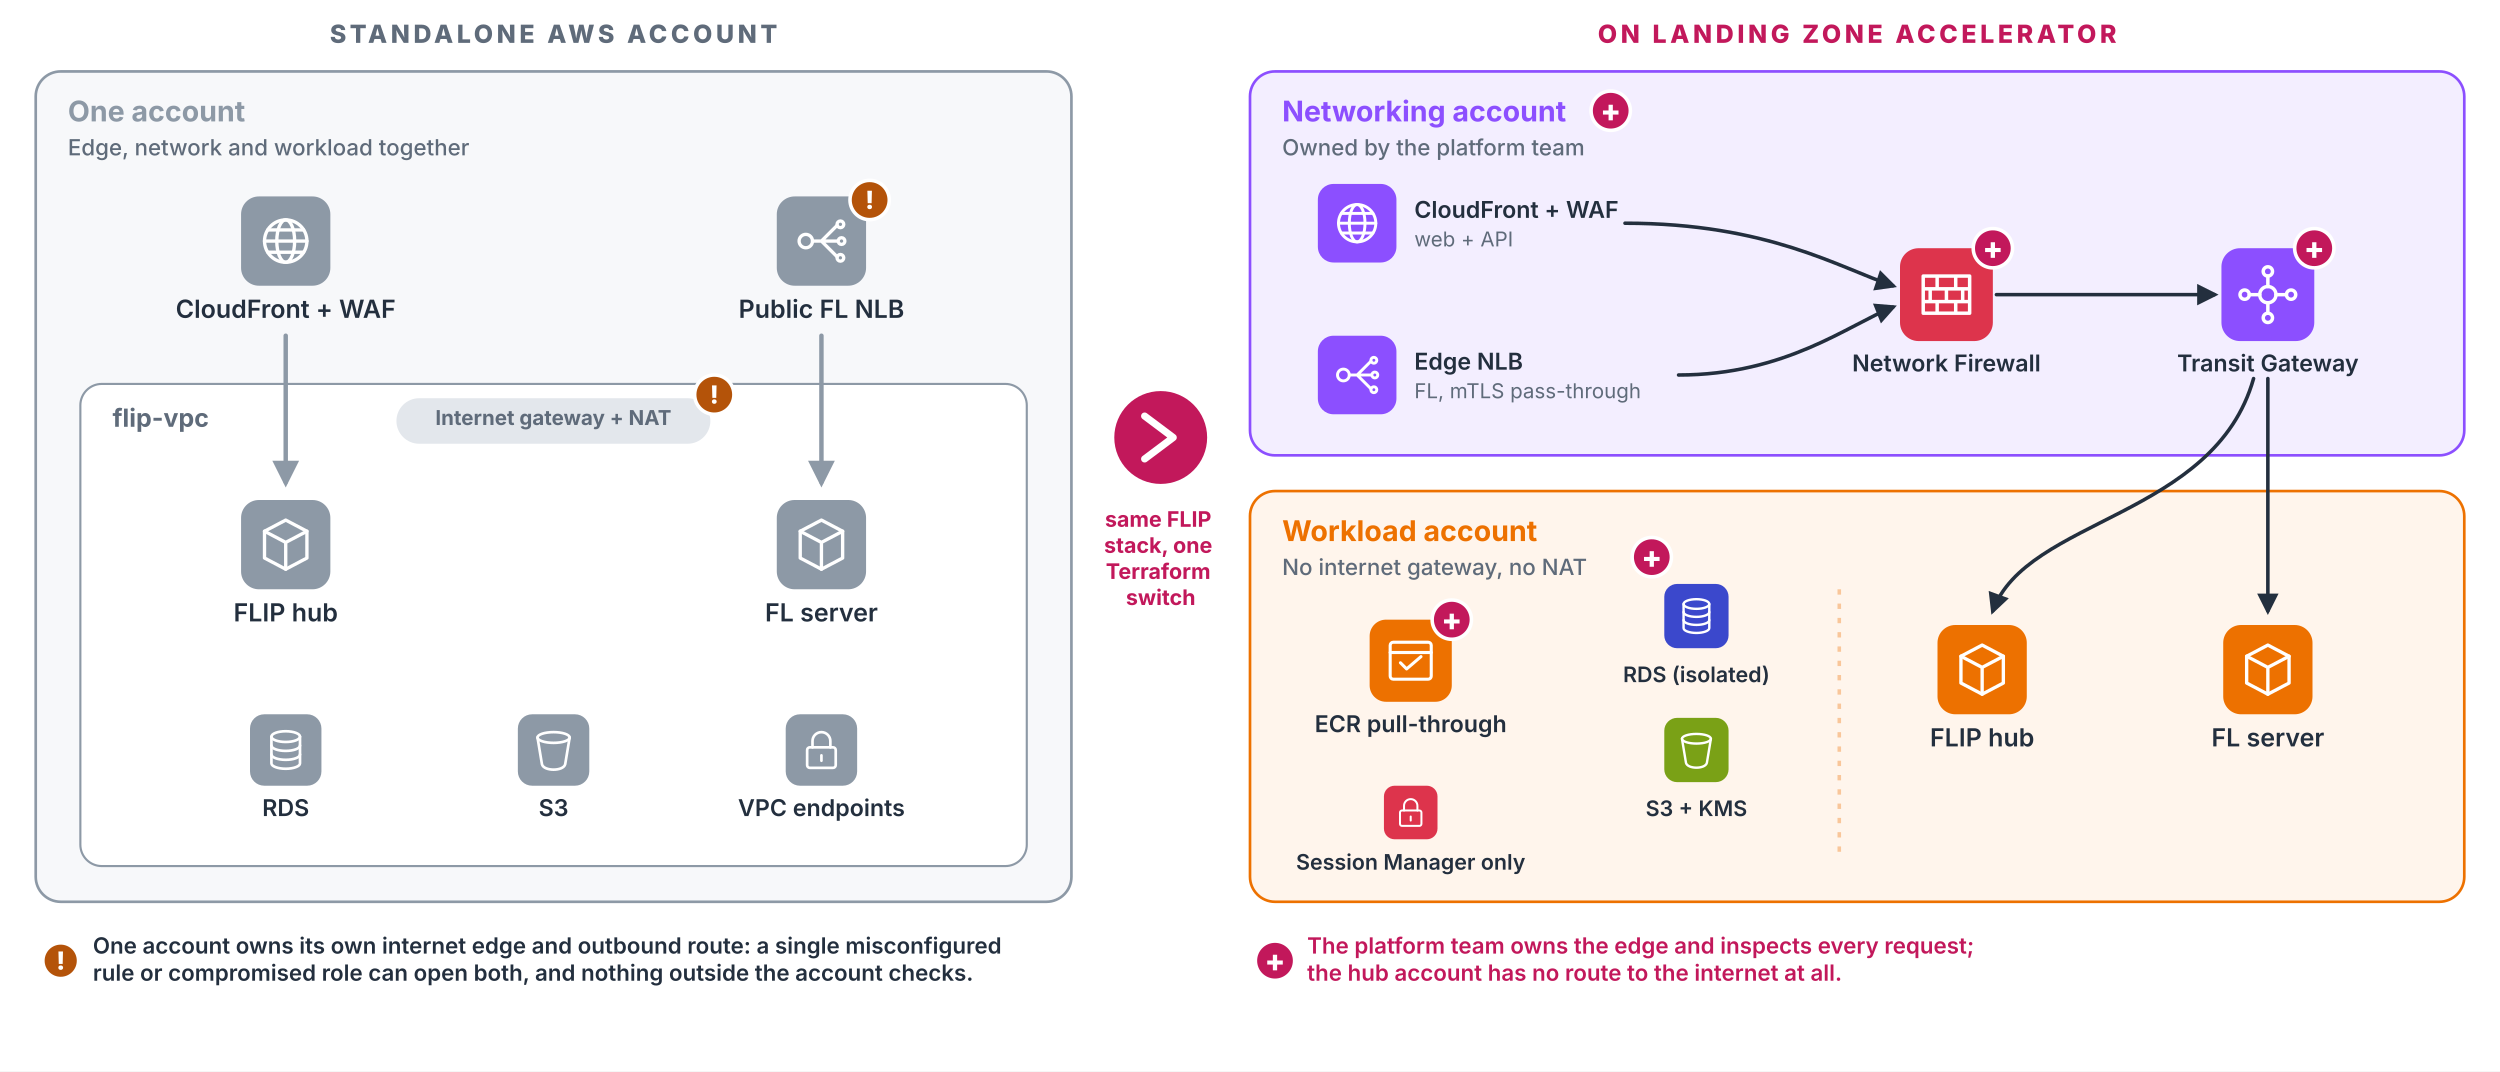
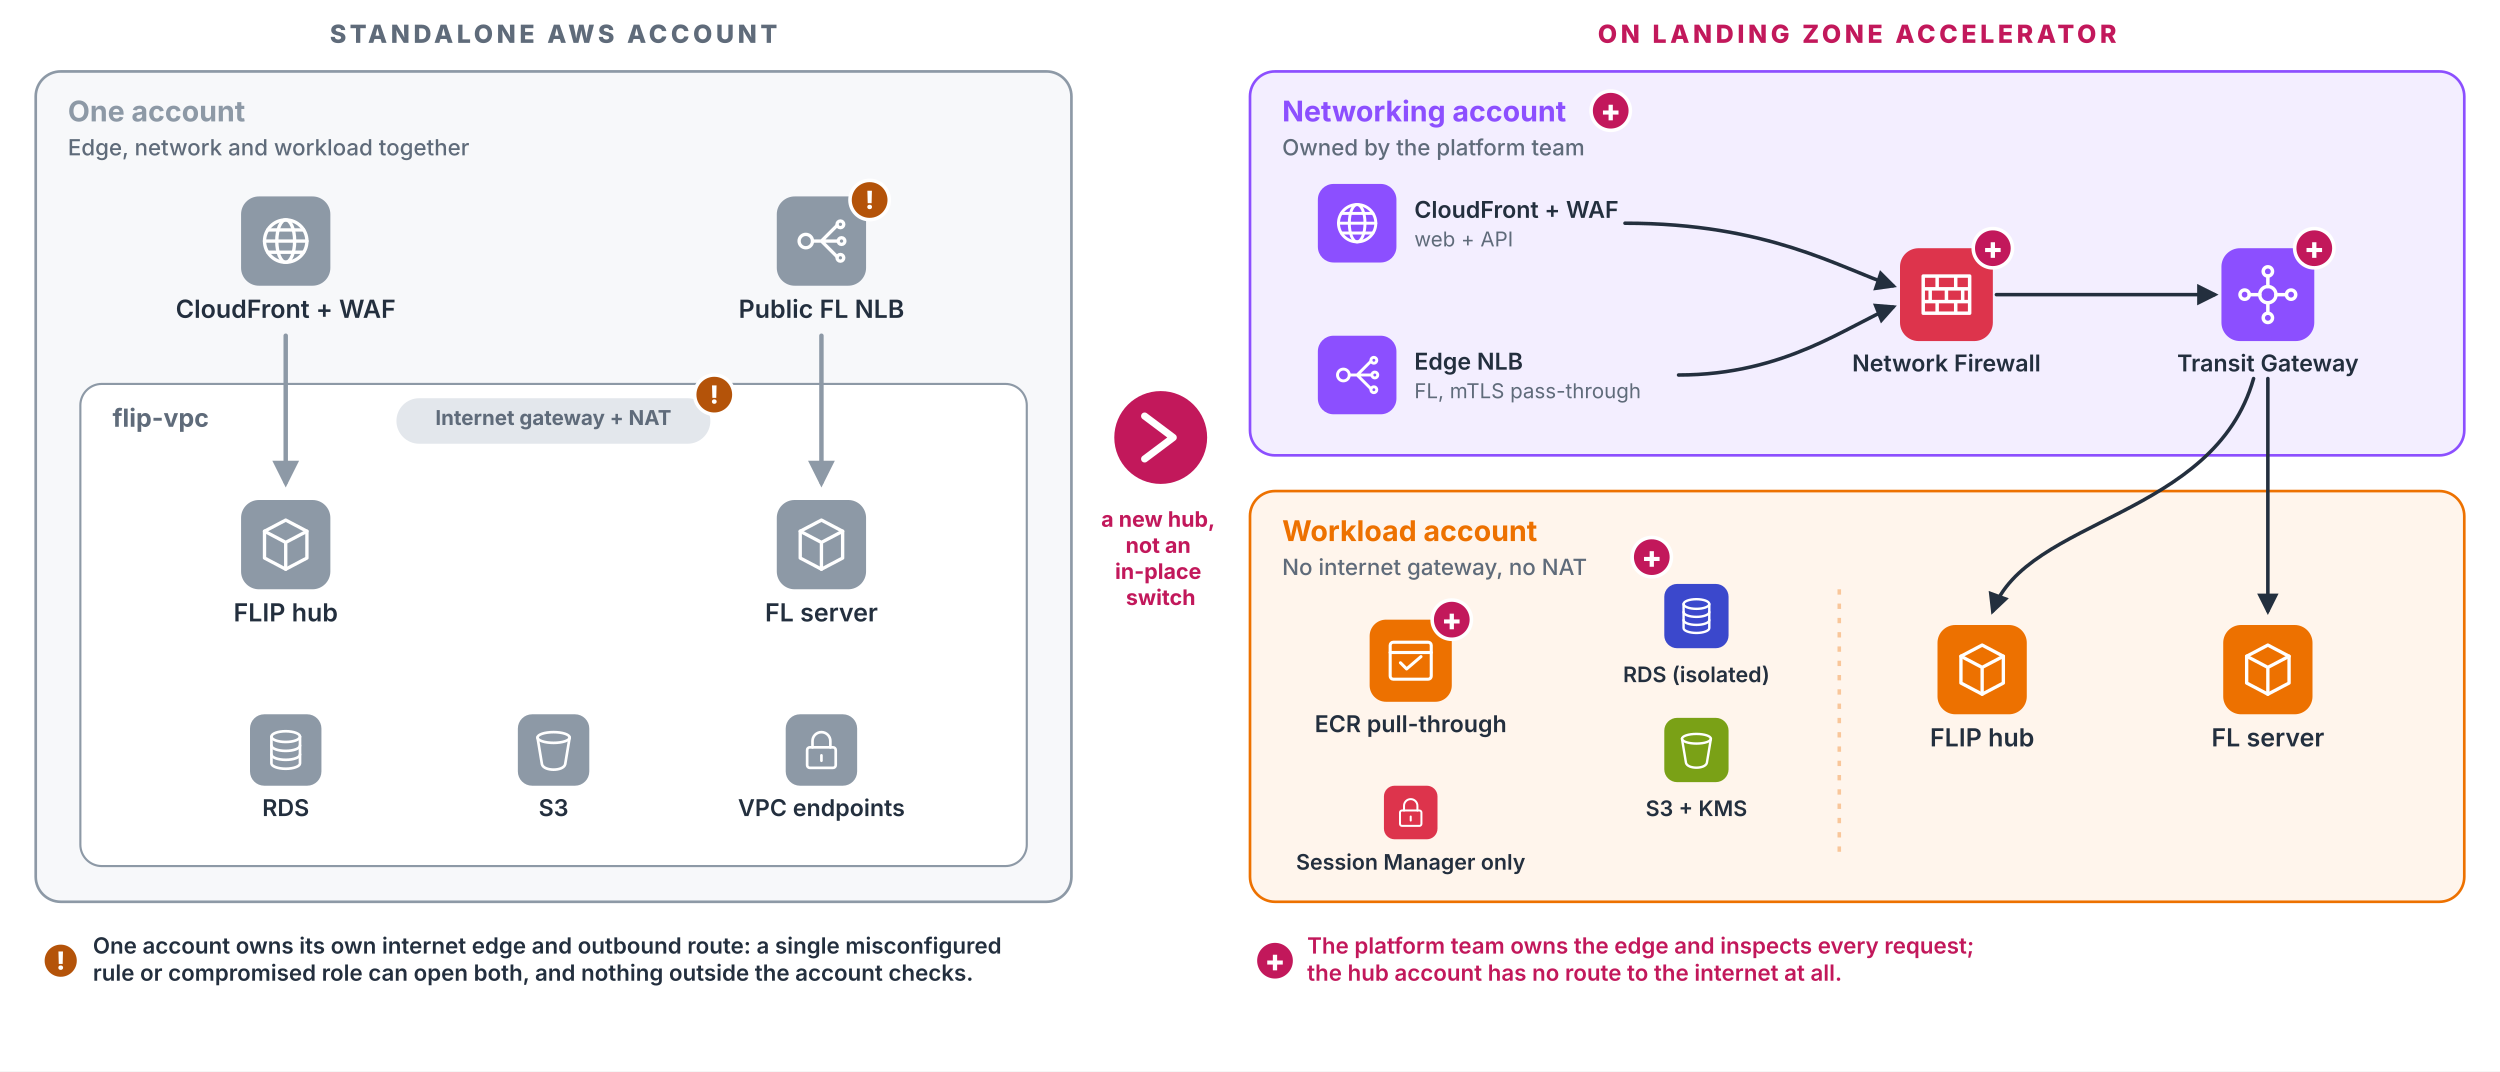
<svg xmlns="http://www.w3.org/2000/svg" viewBox="0 0 1400 600" width="1400" height="600" role="img" aria-label="FLIP Central Hub — standalone account vs Landing Zone Accelerator">
  <defs>
    <symbol id="g-people" viewBox="0 0 64 64">
      <g fill="none" stroke="#fff" stroke-width="3" stroke-linecap="round" stroke-linejoin="round">
        <circle cx="24" cy="24" r="7" />
        <circle cx="42" cy="26" r="6" />
        <path d="M11 48c0-8 6-13 13-13s13 5 13 13M36 47c1-7 4-11 9-11 6 0 9 5 9 11" />
      </g>
    </symbol>
    <symbol id="g-hospital" viewBox="0 0 64 64">
      <g fill="none" stroke="#fff" stroke-width="3" stroke-linecap="round" stroke-linejoin="round">
        <path d="M14 52V20h36v32M10 52h44" />
        <path d="M32 26v14M25 33h14" />
        <path d="M28 52v-7h8v7" />
      </g>
    </symbol>
    <symbol id="g-server" viewBox="0 0 64 64">
      <g fill="none" stroke="#fff" stroke-width="3" stroke-linecap="round" stroke-linejoin="round">
        <rect x="14" y="13" width="36" height="11" rx="2" />
        <rect x="14" y="27" width="36" height="11" rx="2" />
        <rect x="14" y="41" width="36" height="11" rx="2" />
        <circle cx="20" cy="18.5" r="1.5" />
        <circle cx="20" cy="32.5" r="1.5" />
        <circle cx="20" cy="46.5" r="1.5" />
      </g>
    </symbol>
    <symbol id="g-globe" viewBox="0 0 64 64">
      <g fill="none" stroke="#fff" stroke-width="3" stroke-linecap="round" stroke-linejoin="round">
        <circle cx="32" cy="32" r="19" />
        <ellipse cx="32" cy="32" rx="8" ry="19" />
        <path d="M13 32h38M16 22h32M16 42h32" />
      </g>
    </symbol>
    <symbol id="g-shield" viewBox="0 0 64 64">
      <g fill="none" stroke="#fff" stroke-width="3" stroke-linecap="round" stroke-linejoin="round">
        <path d="M32 11l18 7v13c0 11-8 19-18 22-10-3-18-11-18-22V18z" />
        <path d="M24 32l6 6 11-12" />
      </g>
    </symbol>
    <symbol id="g-firewall" viewBox="0 0 64 64">
      <g fill="none" stroke="#fff" stroke-width="3" stroke-linecap="round" stroke-linejoin="round">
        <path d="M12 16h40v32H12zM12 27h40M12 38h40M24 16v11M40 16v11M18 27v11M32 27v11M46 27v11M24 38v10M40 38v10" />
      </g>
    </symbol>
    <symbol id="g-tgw" viewBox="0 0 64 64">
      <g fill="none" stroke="#fff" stroke-width="3" stroke-linecap="round" stroke-linejoin="round">
        <circle cx="32" cy="32" r="7" />
        <circle cx="32" cy="12" r="4" />
        <circle cx="32" cy="52" r="4" />
        <circle cx="12" cy="32" r="4" />
        <circle cx="52" cy="32" r="4" />
        <path d="M32 16v9M32 39v9M16 32h9M39 32h9" />
      </g>
    </symbol>
    <symbol id="g-nlb" viewBox="0 0 64 64">
      <g fill="none" stroke="#fff" stroke-width="3" stroke-linecap="round" stroke-linejoin="round">
        <circle cx="18" cy="32" r="6" />
        <path d="M24 32h8M32 32l14-14M32 32h14M32 32l14 14" />
        <circle cx="49" cy="17" r="3" />
        <circle cx="50" cy="32" r="3" />
        <circle cx="49" cy="47" r="3" />
      </g>
    </symbol>
    <symbol id="g-container" viewBox="0 0 64 64">
      <g fill="none" stroke="#fff" stroke-width="3" stroke-linecap="round" stroke-linejoin="round">
        <path d="M32 10l19 10v24L32 54 13 44V20z" />
        <path d="M13 20l19 10 19-10M32 30v24" />
      </g>
    </symbol>
    <symbol id="g-database" viewBox="0 0 64 64">
      <g fill="none" stroke="#fff" stroke-width="3" stroke-linecap="round" stroke-linejoin="round">
        <ellipse cx="32" cy="17" rx="16" ry="6" />
        <path d="M16 17v30c0 3.3 7.2 6 16 6s16-2.7 16-6V17" />
        <path d="M16 27c0 3.3 7.2 6 16 6s16-2.7 16-6M16 37c0 3.3 7.2 6 16 6s16-2.7 16-6" />
      </g>
    </symbol>
    <symbol id="g-bucket" viewBox="0 0 64 64">
      <g fill="none" stroke="#fff" stroke-width="3" stroke-linecap="round" stroke-linejoin="round">
        <ellipse cx="32" cy="18" rx="18" ry="6" />
        <path d="M14 18l5 30c1 4 7 6 13 6s12-2 13-6l5-30" />
      </g>
    </symbol>
    <symbol id="g-lock" viewBox="0 0 64 64">
      <g fill="none" stroke="#fff" stroke-width="3" stroke-linecap="round" stroke-linejoin="round">
        <rect x="16" y="29" width="32" height="23" rx="3" />
        <path d="M22 29v-7a10 10 0 0 1 20 0v7" />
        <path d="M32 38v6" />
      </g>
    </symbol>
    <symbol id="g-key" viewBox="0 0 64 64">
      <g fill="none" stroke="#fff" stroke-width="3" stroke-linecap="round" stroke-linejoin="round">
        <circle cx="22" cy="32" r="9" />
        <path d="M31 32h21M45 32v8M51 32v6" />
      </g>
    </symbol>
    <symbol id="g-id" viewBox="0 0 64 64">
      <g fill="none" stroke="#fff" stroke-width="3" stroke-linecap="round" stroke-linejoin="round">
        <rect x="11" y="16" width="42" height="32" rx="4" />
        <circle cx="24" cy="30" r="5" />
        <path d="M16 42c1-5 4-7 8-7s7 2 8 7M37 27h10M37 34h10" />
      </g>
    </symbol>
    <symbol id="g-mirror" viewBox="0 0 64 64">
      <g fill="none" stroke="#fff" stroke-width="3" stroke-linecap="round" stroke-linejoin="round">
        <rect x="12" y="14" width="40" height="36" rx="3" />
        <path d="M12 24h40M22 34l6 6 14-12" />
      </g>
    </symbol>
    <symbol id="g-brain" viewBox="0 0 64 64">
      <g fill="none" stroke="#fff" stroke-width="3" stroke-linecap="round" stroke-linejoin="round">
        <path d="M26 14c-6 0-9 5-8 9-5 2-6 9-2 12-2 5 2 10 7 10 1 4 5 6 9 5V14c-2-1-4-1-6 0zM38 14c6 0 9 5 8 9 5 2 6 9 2 12 2 5-2 10-7 10-1 4-5 6-9 5" />
      </g>
    </symbol>
    <marker id="a-mag" viewBox="0 0 10 10" refX="8" refY="5" markerWidth="6" markerHeight="6" orient="auto">
      <path d="M0 0L10 5L0 10z" fill="#C2185B" />
    </marker>
    <marker id="a-teal" viewBox="0 0 10 10" refX="8" refY="5" markerWidth="6" markerHeight="6" orient="auto">
      <path d="M0 0L10 5L0 10z" fill="#0E8A7E" />
    </marker>
    <marker id="a-ink" viewBox="0 0 10 10" refX="8" refY="5" markerWidth="6" markerHeight="6" orient="auto">
      <path d="M0 0L10 5L0 10z" fill="#232F3E" />
    </marker>
    <marker id="a-grey" viewBox="0 0 10 10" refX="8" refY="5" markerWidth="6" markerHeight="6" orient="auto">
      <path d="M0 0L10 5L0 10z" fill="#8D99A6" />
    </marker>
    <marker id="a-plum" viewBox="0 0 10 10" refX="8" refY="5" markerWidth="6" markerHeight="6" orient="auto">
      <path d="M0 0L10 5L0 10z" fill="#4B1E5E" />
    </marker>
  </defs>
  <rect width="1400" height="600" fill="#fff" />
  <text x="310" y="24" font-family="Montserrat, Inter, 'Segoe UI', Arial, sans-serif" font-size="14" font-weight="800" fill="#5F6B7A" text-anchor="middle" letter-spacing="2">
    <tspan x="310" dy="0.0">STANDALONE AWS ACCOUNT</tspan>
  </text>
  <rect x="20" y="40" width="580" height="465" rx="14" fill="#F7F8FA" stroke="#8D99A6" stroke-width="1.5" />
  <text x="38" y="68" font-family="Montserrat, Inter, 'Segoe UI', Arial, sans-serif" font-size="16" font-weight="700" fill="#8D99A6" text-anchor="start">
    <tspan x="38" dy="0.0">One account</tspan>
  </text>
  <text x="38" y="87" font-family="Montserrat, Inter, 'Segoe UI', Arial, sans-serif" font-size="12.5" font-weight="500" fill="#5F6B7A" text-anchor="start">
    <tspan x="38" dy="0.0">Edge, network and workload together</tspan>
  </text>
  <g>
    <rect x="135.0" y="110.0" width="50" height="50" rx="10.0" fill="#8D99A6" />
    <use href="#g-globe" x="140.0" y="115.0" width="40.0" height="40.0" />
    <text x="160" y="178.0" font-family="Montserrat, Inter, 'Segoe UI', Arial, sans-serif" font-size="14" font-weight="600" fill="#232F3E" text-anchor="middle">
      <tspan x="160" dy="0.0">CloudFront + WAF</tspan>
    </text>
  </g>
  <g>
    <rect x="435.0" y="110.0" width="50" height="50" rx="10.0" fill="#8D99A6" />
    <use href="#g-nlb" x="440.0" y="115.0" width="40.0" height="40.0" />
    <text x="460" y="178.0" font-family="Montserrat, Inter, 'Segoe UI', Arial, sans-serif" font-size="14" font-weight="600" fill="#232F3E" text-anchor="middle">
      <tspan x="460" dy="0.0">Public FL NLB</tspan>
    </text>
  </g>
  <circle cx="487" cy="112" r="11" fill="#B45309" stroke="#fff" stroke-width="2" />
  <text x="487" y="117" font-family="Montserrat, Inter, 'Segoe UI', Arial, sans-serif" font-size="14" font-weight="800" fill="#fff" text-anchor="middle">
    <tspan x="487" dy="0.0">!</tspan>
  </text>
  <rect x="45" y="215" width="530" height="270" rx="12" fill="#fff" stroke="#8D99A6" stroke-width="1.2" />
  <text x="63" y="239" font-family="Montserrat, Inter, 'Segoe UI', Arial, sans-serif" font-size="14" font-weight="700" fill="#5F6B7A" text-anchor="start">
    <tspan x="63" dy="0.0">flip-vpc</tspan>
  </text>
  <rect x="222.0" y="223" width="175.8" height="25.5" rx="12.75" fill="#E3E7EC" />
  <text x="309.9" y="238.0" font-family="Montserrat, Inter, 'Segoe UI', Arial, sans-serif" font-size="11.5" font-weight="700" fill="#5F6B7A" text-anchor="middle">
    <tspan x="309.9" dy="0.0">Internet gateway + NAT</tspan>
  </text>
  <circle cx="400" cy="221" r="11" fill="#B45309" stroke="#fff" stroke-width="2" />
  <text x="400" y="226" font-family="Montserrat, Inter, 'Segoe UI', Arial, sans-serif" font-size="14" font-weight="800" fill="#fff" text-anchor="middle">
    <tspan x="400" dy="0.0">!</tspan>
  </text>
  <g>
    <rect x="135.0" y="280.0" width="50" height="50" rx="10.0" fill="#8D99A6" />
    <use href="#g-container" x="140.0" y="285.0" width="40.0" height="40.0" />
    <text x="160" y="348.0" font-family="Montserrat, Inter, 'Segoe UI', Arial, sans-serif" font-size="14" font-weight="600" fill="#232F3E" text-anchor="middle">
      <tspan x="160" dy="0.0">FLIP hub</tspan>
    </text>
  </g>
  <g>
    <rect x="435.0" y="280.0" width="50" height="50" rx="10.0" fill="#8D99A6" />
    <use href="#g-container" x="440.0" y="285.0" width="40.0" height="40.0" />
    <text x="460" y="348.0" font-family="Montserrat, Inter, 'Segoe UI', Arial, sans-serif" font-size="14" font-weight="600" fill="#232F3E" text-anchor="middle">
      <tspan x="460" dy="0.0">FL server</tspan>
    </text>
  </g>
  <g>
    <rect x="140.0" y="400.0" width="40" height="40" rx="8.0" fill="#8D99A6" />
    <use href="#g-database" x="144.0" y="404.0" width="32.0" height="32.0" />
    <text x="160" y="457.0" font-family="Montserrat, Inter, 'Segoe UI', Arial, sans-serif" font-size="13" font-weight="600" fill="#232F3E" text-anchor="middle">
      <tspan x="160" dy="0.0">RDS</tspan>
    </text>
  </g>
  <g>
    <rect x="290.0" y="400.0" width="40" height="40" rx="8.0" fill="#8D99A6" />
    <use href="#g-bucket" x="294.0" y="404.0" width="32.0" height="32.0" />
    <text x="310" y="457.0" font-family="Montserrat, Inter, 'Segoe UI', Arial, sans-serif" font-size="13" font-weight="600" fill="#232F3E" text-anchor="middle">
      <tspan x="310" dy="0.0">S3</tspan>
    </text>
  </g>
  <g>
    <rect x="440.0" y="400.0" width="40" height="40" rx="8.0" fill="#8D99A6" />
    <use href="#g-lock" x="444.0" y="404.0" width="32.0" height="32.0" />
    <text x="460" y="457.0" font-family="Montserrat, Inter, 'Segoe UI', Arial, sans-serif" font-size="13" font-weight="600" fill="#232F3E" text-anchor="middle">
      <tspan x="460" dy="0.0">VPC endpoints</tspan>
    </text>
  </g>
  <path d="M160 188V270" fill="none" stroke="#8D99A6" stroke-width="2.5" stroke-linecap="round" stroke-linejoin="round" marker-end="url(#a-grey)" />
  <path d="M460 188V270" fill="none" stroke="#8D99A6" stroke-width="2.5" stroke-linecap="round" stroke-linejoin="round" marker-end="url(#a-grey)" />
  <circle cx="650" cy="245" r="26" fill="#C2185B" />
  <path d="M641 233L657 245L641 257" fill="none" stroke="#fff" stroke-width="4" stroke-linecap="round" stroke-linejoin="round" />
  <text x="650" y="295" font-family="Montserrat, Inter, 'Segoe UI', Arial, sans-serif" font-size="12" font-weight="700" fill="#C2185B" text-anchor="middle">
-     <tspan x="650" dy="0.0">same FLIP</tspan>
-     <tspan x="650" dy="14.6">stack, one</tspan>
-     <tspan x="650" dy="14.6">Terraform</tspan>
+     <tspan x="650" dy="0.0">a new hub,</tspan>
+     <tspan x="650" dy="14.6">not an</tspan>
+     <tspan x="650" dy="14.6">in-place</tspan>
    <tspan x="650" dy="14.6">switch</tspan>
  </text>
  <text x="1040" y="24" font-family="Montserrat, Inter, 'Segoe UI', Arial, sans-serif" font-size="14" font-weight="800" fill="#C2185B" text-anchor="middle" letter-spacing="2">
    <tspan x="1040" dy="0.0">ON LANDING ZONE ACCELERATOR</tspan>
  </text>
  <rect x="700" y="40" width="680" height="215" rx="14" fill="#F3EEFF" stroke="#8C4FFF" stroke-width="1.5" />
  <text x="718" y="68" font-family="Montserrat, Inter, 'Segoe UI', Arial, sans-serif" font-size="16" font-weight="700" fill="#8C4FFF" text-anchor="start">
    <tspan x="718" dy="0.0">Networking account</tspan>
  </text>
  <text x="718" y="87" font-family="Montserrat, Inter, 'Segoe UI', Arial, sans-serif" font-size="12.5" font-weight="500" fill="#5F6B7A" text-anchor="start">
    <tspan x="718" dy="0.0">Owned by the platform team</tspan>
  </text>
  <circle cx="902" cy="62" r="11" fill="#C2185B" stroke="#fff" stroke-width="2" />
  <text x="902" y="68" font-family="Montserrat, Inter, 'Segoe UI', Arial, sans-serif" font-size="17" font-weight="800" fill="#fff" text-anchor="middle">
    <tspan x="902" dy="0.0">+</tspan>
  </text>
  <g>
    <rect x="738.0" y="103.0" width="44" height="44" rx="8.8" fill="#8C4FFF" />
    <use href="#g-globe" x="742.4" y="107.4" width="35.2" height="35.2" />
  </g>
  <text x="792" y="122" font-family="Montserrat, Inter, 'Segoe UI', Arial, sans-serif" font-size="13" font-weight="600" fill="#232F3E" text-anchor="start">
    <tspan x="792" dy="0.0">CloudFront + WAF</tspan>
  </text>
  <text x="792" y="138" font-family="Montserrat, Inter, 'Segoe UI', Arial, sans-serif" font-size="11.5" font-weight="400" fill="#5F6B7A" text-anchor="start">
    <tspan x="792" dy="0.0">web + API</tspan>
  </text>
  <g>
    <rect x="738.0" y="188.0" width="44" height="44" rx="8.8" fill="#8C4FFF" />
    <use href="#g-nlb" x="742.4" y="192.4" width="35.2" height="35.2" />
  </g>
  <text x="792" y="207" font-family="Montserrat, Inter, 'Segoe UI', Arial, sans-serif" font-size="13" font-weight="600" fill="#232F3E" text-anchor="start">
    <tspan x="792" dy="0.0">Edge NLB</tspan>
  </text>
  <text x="792" y="223" font-family="Montserrat, Inter, 'Segoe UI', Arial, sans-serif" font-size="11.5" font-weight="400" fill="#5F6B7A" text-anchor="start">
    <tspan x="792" dy="0.0">FL, mTLS pass-through</tspan>
  </text>
  <g>
    <rect x="1064.0" y="139.0" width="52" height="52" rx="10.4" fill="#DD344C" />
    <use href="#g-firewall" x="1069.2" y="144.2" width="41.6" height="41.6" />
    <text x="1090" y="208.0" font-family="Montserrat, Inter, 'Segoe UI', Arial, sans-serif" font-size="13" font-weight="600" fill="#232F3E" text-anchor="middle">
      <tspan x="1090" dy="0.0">Network Firewall</tspan>
    </text>
  </g>
  <circle cx="1116" cy="139" r="11" fill="#C2185B" stroke="#fff" stroke-width="2" />
  <text x="1116" y="145" font-family="Montserrat, Inter, 'Segoe UI', Arial, sans-serif" font-size="17" font-weight="800" fill="#fff" text-anchor="middle">
    <tspan x="1116" dy="0.0">+</tspan>
  </text>
  <g>
    <rect x="1244.0" y="139.0" width="52" height="52" rx="10.4" fill="#8C4FFF" />
    <use href="#g-tgw" x="1249.2" y="144.2" width="41.6" height="41.6" />
    <text x="1270" y="208.0" font-family="Montserrat, Inter, 'Segoe UI', Arial, sans-serif" font-size="13" font-weight="600" fill="#232F3E" text-anchor="middle">
      <tspan x="1270" dy="0.0">Transit Gateway</tspan>
    </text>
  </g>
  <circle cx="1296" cy="139" r="11" fill="#C2185B" stroke="#fff" stroke-width="2" />
  <text x="1296" y="145" font-family="Montserrat, Inter, 'Segoe UI', Arial, sans-serif" font-size="17" font-weight="800" fill="#fff" text-anchor="middle">
    <tspan x="1296" dy="0.0">+</tspan>
  </text>
  <path d="M910 125C990 125 1030 150 1060 160" fill="none" stroke="#232F3E" stroke-width="2" stroke-linecap="round" stroke-linejoin="round" marker-end="url(#a-ink)" />
  <path d="M940 210C1000 210 1035 182 1060 172" fill="none" stroke="#232F3E" stroke-width="2" stroke-linecap="round" stroke-linejoin="round" marker-end="url(#a-ink)" />
  <path d="M1118 165H1240" fill="none" stroke="#232F3E" stroke-width="2" stroke-linecap="round" stroke-linejoin="round" marker-end="url(#a-ink)" />
  <rect x="700" y="275" width="680" height="230" rx="14" fill="#FFF5EC" stroke="#ED7100" stroke-width="1.5" />
  <text x="718" y="303" font-family="Montserrat, Inter, 'Segoe UI', Arial, sans-serif" font-size="16" font-weight="700" fill="#ED7100" text-anchor="start">
    <tspan x="718" dy="0.0">Workload account</tspan>
  </text>
  <text x="718" y="322" font-family="Montserrat, Inter, 'Segoe UI', Arial, sans-serif" font-size="12.5" font-weight="500" fill="#5F6B7A" text-anchor="start">
    <tspan x="718" dy="0.0">No internet gateway, no NAT</tspan>
  </text>
  <circle cx="925" cy="312" r="11" fill="#C2185B" stroke="#fff" stroke-width="2" />
  <text x="925" y="318" font-family="Montserrat, Inter, 'Segoe UI', Arial, sans-serif" font-size="17" font-weight="800" fill="#fff" text-anchor="middle">
    <tspan x="925" dy="0.0">+</tspan>
  </text>
  <g>
    <rect x="767.0" y="347.0" width="46" height="46" rx="9.2" fill="#ED7100" />
    <use href="#g-mirror" x="771.6" y="351.6" width="36.8" height="36.8" />
    <text x="790" y="410.0" font-family="Montserrat, Inter, 'Segoe UI', Arial, sans-serif" font-size="13" font-weight="600" fill="#232F3E" text-anchor="middle">
      <tspan x="790" dy="0.0">ECR pull-through</tspan>
    </text>
  </g>
  <circle cx="813" cy="347" r="11" fill="#C2185B" stroke="#fff" stroke-width="2" />
  <text x="813" y="353" font-family="Montserrat, Inter, 'Segoe UI', Arial, sans-serif" font-size="17" font-weight="800" fill="#fff" text-anchor="middle">
    <tspan x="813" dy="0.0">+</tspan>
  </text>
  <g>
    <rect x="775.0" y="440.0" width="30" height="30" rx="6.0" fill="#DD344C" />
    <use href="#g-lock" x="778.0" y="443.0" width="24.0" height="24.0" />
  </g>
  <text x="790" y="487" font-family="Montserrat, Inter, 'Segoe UI', Arial, sans-serif" font-size="12" font-weight="600" fill="#232F3E" text-anchor="middle">
    <tspan x="790" dy="0.0">Session Manager only</tspan>
  </text>
  <g>
    <rect x="932.0" y="327.0" width="36" height="36" rx="7.2" fill="#3B48CC" />
    <use href="#g-database" x="935.6" y="330.6" width="28.8" height="28.8" />
  </g>
  <text x="950" y="382" font-family="Montserrat, Inter, 'Segoe UI', Arial, sans-serif" font-size="12" font-weight="600" fill="#232F3E" text-anchor="middle">
    <tspan x="950" dy="0.0">RDS (isolated)</tspan>
  </text>
  <g>
    <rect x="932.0" y="402.0" width="36" height="36" rx="7.2" fill="#7AA116" />
    <use href="#g-bucket" x="935.6" y="405.6" width="28.8" height="28.8" />
  </g>
  <text x="950" y="457" font-family="Montserrat, Inter, 'Segoe UI', Arial, sans-serif" font-size="12" font-weight="600" fill="#232F3E" text-anchor="middle">
    <tspan x="950" dy="0.0">S3 + KMS</tspan>
  </text>
  <g>
    <rect x="1085.0" y="350.0" width="50" height="50" rx="10.0" fill="#ED7100" />
    <use href="#g-container" x="1090.0" y="355.0" width="40.0" height="40.0" />
    <text x="1110" y="418.0" font-family="Montserrat, Inter, 'Segoe UI', Arial, sans-serif" font-size="14" font-weight="600" fill="#232F3E" text-anchor="middle">
      <tspan x="1110" dy="0.0">FLIP hub</tspan>
    </text>
  </g>
  <g>
    <rect x="1245.0" y="350.0" width="50" height="50" rx="10.0" fill="#ED7100" />
    <use href="#g-container" x="1250.0" y="355.0" width="40.0" height="40.0" />
    <text x="1270" y="418.0" font-family="Montserrat, Inter, 'Segoe UI', Arial, sans-serif" font-size="14" font-weight="600" fill="#232F3E" text-anchor="middle">
      <tspan x="1270" dy="0.0">FL server</tspan>
    </text>
  </g>
  <path d="M1030 330V480" stroke="#ED7100" stroke-opacity=".35" stroke-width="2" stroke-dasharray="3 5" />
  <path d="M1270 212V342" fill="none" stroke="#232F3E" stroke-width="2" stroke-linecap="round" stroke-linejoin="round" marker-end="url(#a-ink)" />
  <path d="M1262 212C1240 290 1135 290 1116 342" fill="none" stroke="#232F3E" stroke-width="2" stroke-linecap="round" stroke-linejoin="round" marker-end="url(#a-ink)" />
  <circle cx="34" cy="538" r="10" fill="#B45309" stroke="#fff" stroke-width="2" />
  <text x="34" y="543" font-family="Montserrat, Inter, 'Segoe UI', Arial, sans-serif" font-size="14" font-weight="800" fill="#fff" text-anchor="middle">
    <tspan x="34" dy="0.0">!</tspan>
  </text>
  <text x="52" y="534" font-family="Montserrat, Inter, 'Segoe UI', Arial, sans-serif" font-size="12.5" font-weight="600" fill="#232F3E" text-anchor="start">
    <tspan x="52" dy="0.0">One account owns its own internet edge and outbound route: a single misconfigured</tspan>
    <tspan x="52" dy="15.2">rule or compromised role can open both, and nothing outside the account checks.</tspan>
  </text>
  <circle cx="714" cy="538" r="11" fill="#C2185B" stroke="#fff" stroke-width="2" />
  <text x="714" y="544" font-family="Montserrat, Inter, 'Segoe UI', Arial, sans-serif" font-size="17" font-weight="800" fill="#fff" text-anchor="middle">
    <tspan x="714" dy="0.0">+</tspan>
  </text>
  <text x="732" y="534" font-family="Montserrat, Inter, 'Segoe UI', Arial, sans-serif" font-size="12.5" font-weight="600" fill="#C2185B" text-anchor="start">
    <tspan x="732" dy="0.0">The platform team owns the edge and inspects every request;</tspan>
    <tspan x="732" dy="15.2">the hub account has no route to the internet at all.</tspan>
  </text>
</svg>
